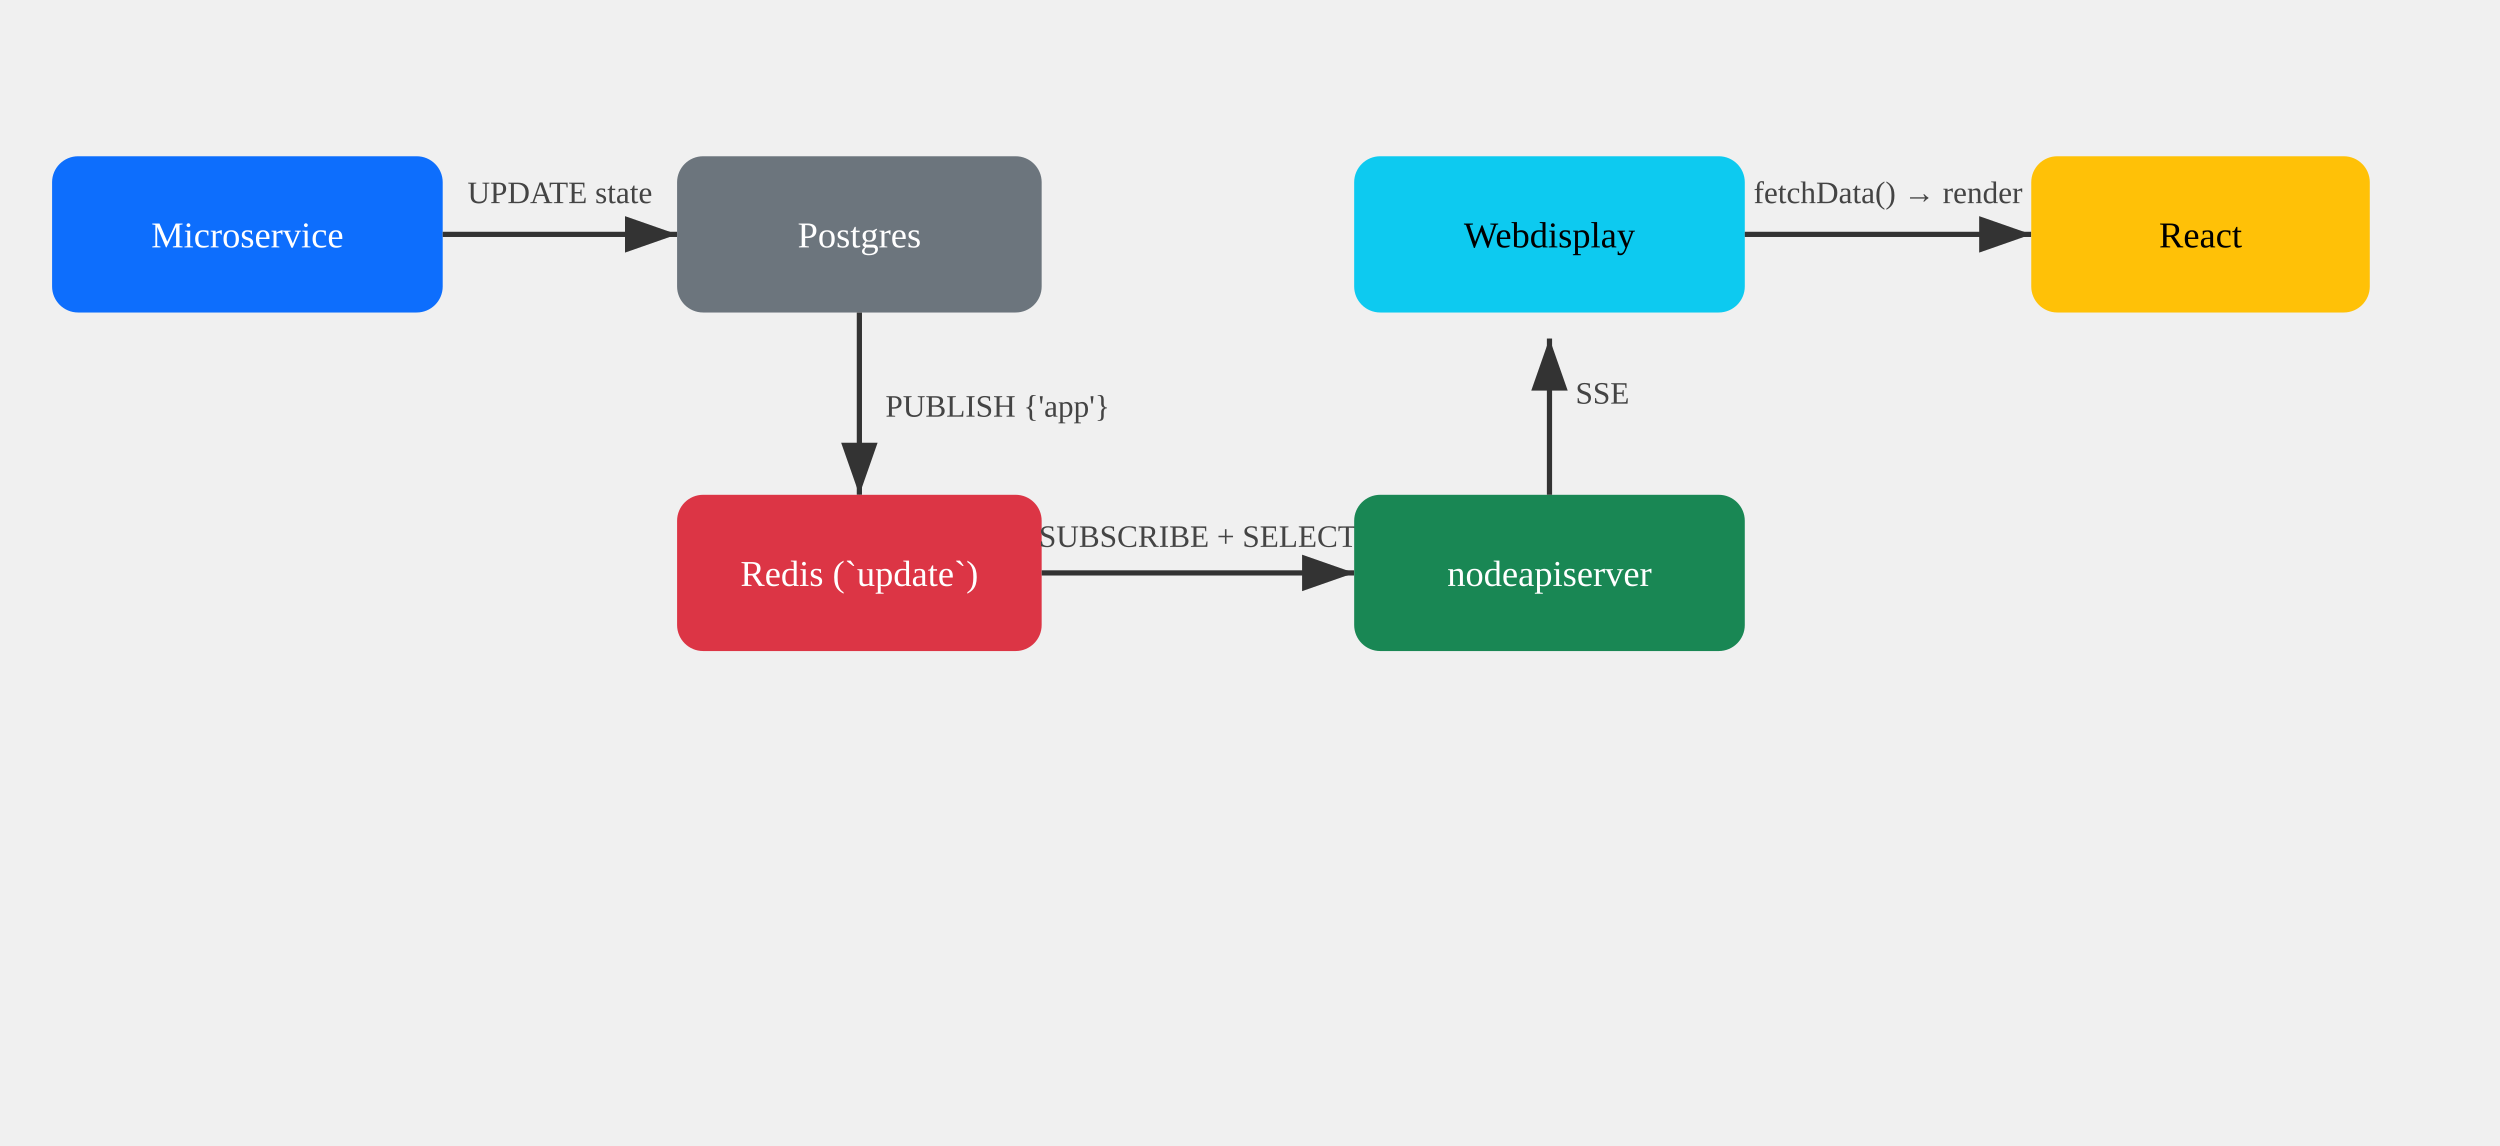
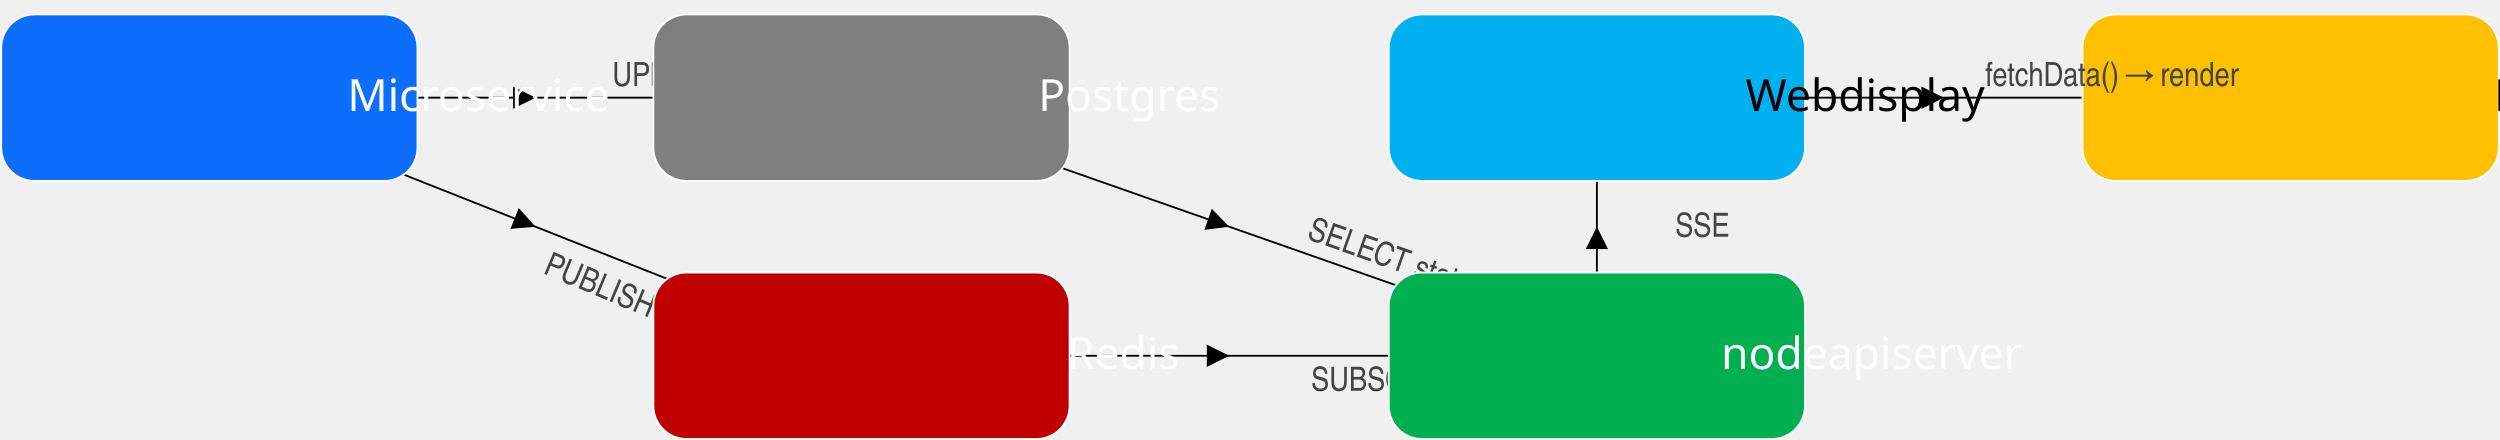
- <svg xmlns="http://www.w3.org/2000/svg" width="960" height="440">
-   <rect x="20" y="60" width="150" height="60" rx="10" ry="10" fill="#0d6efd" />
-   <text x="95" y="95" font-size="14" fill="white" text-anchor="middle">Microservice</text>
-   <line x1="170" y1="90" x2="260" y2="90" stroke="#333" stroke-width="2" marker-end="url(#arrow)" />
-   <text x="215" y="78" font-size="12" fill="#444" text-anchor="middle">UPDATE state</text>
-   <rect x="260" y="60" width="140" height="60" rx="10" ry="10" fill="#6c757d" />
-   <text x="330" y="95" font-size="14" fill="white" text-anchor="middle">Postgres</text>
-   <line x1="330" y1="120" x2="330" y2="190" stroke="#333" stroke-width="2" marker-end="url(#arrow)" />
-   <text x="340" y="160" font-size="12" fill="#444">PUBLISH {'app'}</text>
-   <rect x="260" y="190" width="140" height="60" rx="10" ry="10" fill="#dc3545" />
-   <text x="330" y="225" font-size="14" fill="white" text-anchor="middle">Redis (`update`)</text>
-   <line x1="400" y1="220" x2="520" y2="220" stroke="#333" stroke-width="2" marker-end="url(#arrow)" />
-   <text x="460" y="210" font-size="12" fill="#444" text-anchor="middle">SUBSCRIBE + SELECT</text>
-   <rect x="520" y="190" width="150" height="60" rx="10" ry="10" fill="#198754" />
-   <text x="595" y="225" font-size="14" fill="white" text-anchor="middle">nodeapiserver</text>
-   <line x1="595" y1="190" x2="595" y2="130" stroke="#333" stroke-width="2" marker-end="url(#arrow)" />
-   <text x="605" y="155" font-size="12" fill="#444">SSE</text>
-   <rect x="520" y="60" width="150" height="60" rx="10" ry="10" fill="#0dcaf0" />
-   <text x="595" y="95" font-size="14" fill="black" text-anchor="middle">Webdisplay</text>
-   <line x1="670" y1="90" x2="780" y2="90" stroke="#333" stroke-width="2" marker-end="url(#arrow)" />
-   <text x="725" y="78" font-size="12" fill="#444" text-anchor="middle">fetchData() → render</text>
-   <rect x="780" y="60" width="130" height="60" rx="10" ry="10" fill="#ffc107" />
-   <text x="845" y="95" font-size="14" fill="black" text-anchor="middle">React</text>
-   <defs>
-     <marker id="arrow" markerWidth="10" markerHeight="7" refX="10" refY="3.5" orient="auto">
-       <polygon points="0 0, 10 3.5, 0 7" fill="#333" />
+ <svg xmlns="http://www.w3.org/2000/svg" xmlns:ns1="http://schemas.microsoft.com/visio/2003/SVGExtensions/" xmlns:xlink="http://www.w3.org/1999/xlink" width="9.382in" height="1.651in" viewBox="0 0 675.5 118.9" xml:space="preserve" color-interpolation-filters="sRGB" class="st13">
+   <ns1:documentProperties ns1:langID="1033" ns1:viewMarkup="false" />
+   <style type="text/css">
+ 	
+ 		.st1 {fill:none;stroke:none;stroke-linecap:butt;stroke-width:0.75}
+ 		.st2 {fill:#444444;font-family:Arial Narrow;font-size:0.75em}
+ 		.st3 {marker-end:url(#mrkr4-22);stroke:#000000;stroke-linecap:round;stroke-linejoin:round;stroke-width:0.5}
+ 		.st4 {fill:#000000;fill-opacity:1;stroke:#000000;stroke-opacity:1;stroke-width:0.166}
+ 		.st5 {fill:#0d6efd;stroke:#ffffff;stroke-linecap:round;stroke-linejoin:round;stroke-width:0.5}
+ 		.st6 {fill:#ffffff;font-family:Calibri;font-size:1em}
+ 		.st7 {fill:#7f7f7f;stroke:#ffffff;stroke-linecap:round;stroke-linejoin:round;stroke-width:0.5}
+ 		.st8 {fill:#c00000;stroke:#ffffff;stroke-linecap:round;stroke-linejoin:round;stroke-width:0.5}
+ 		.st9 {fill:#00b050;stroke:#ffffff;stroke-linecap:round;stroke-linejoin:round;stroke-width:0.5}
+ 		.st10 {fill:#00b0f0;stroke:#ffffff;stroke-linecap:round;stroke-linejoin:round;stroke-width:0.5}
+ 		.st11 {fill:#000000;font-family:Calibri;font-size:1em}
+ 		.st12 {fill:#ffc000;stroke:#ffffff;stroke-linecap:round;stroke-linejoin:round;stroke-width:0.5}
+ 		.st13 {fill:none;fill-rule:evenodd;font-size:12px;overflow:visible;stroke-linecap:square;stroke-miterlimit:3}
+ 	
+ 	</style>
+   <defs id="Markers">
+     <g id="lend4">
+       <path d="M 2 1 L 0 0 L 2 -1 L 2 1 " style="stroke:none" />
+     </g>
+     <marker id="mrkr4-22" class="st4" ns1:arrowType="4" ns1:arrowSize="2" ns1:setback="12.08" refX="-12.08" orient="auto" markerUnits="strokeWidth" overflow="visible">
+       <use xlink:href="#lend4" transform="scale(-6.04,-6.04) " />
    </marker>
  </defs>
+   <g ns1:mID="0" ns1:index="1" ns1:groupContext="foregroundPage">
+     <ns1:pageProperties ns1:drawingScale="1" ns1:pageScale="1" ns1:drawingUnits="0" ns1:shadowOffsetX="9" ns1:shadowOffsetY="-9" />
+     <ns1:layer ns1:name="Connector" ns1:index="0" />
+     <g id="group53-1" transform="translate(0.25,-0.25)" ns1:mID="53" ns1:groupContext="group">
+       <g id="shape8-2" ns1:mID="8" ns1:groupContext="shape" transform="translate(90.0163,-92.7)">
+         <ns1:textBlock ns1:margins="rect(0,0,0,0)" />
+         <ns1:textRect cx="54" cy="113.5" width="108" height="10.8" />
+         <rect x="0" y="108.1" width="108" height="10.8" class="st1" />
+         <text x="30.01" y="116.2" class="st2" ns1:langID="1033">
+           <ns1:paragraph ns1:horizAlign="1" />
+           <ns1:tabList />UPDATE state</text>
+       </g>
+       <g id="shape15-5" ns1:mID="15" ns1:groupContext="shape" transform="translate(149.401,-50.5764) rotate(22.7)">
+         <ns1:textBlock ns1:margins="rect(0,0,0,0)" />
+         <ns1:textRect cx="67.5" cy="113.5" width="135.01" height="10.8" />
+         <rect x="0" y="108.1" width="135" height="10.8" class="st1" />
+         <text x="-0" y="116.2" class="st2" ns1:langID="1033">
+           <ns1:paragraph />
+           <ns1:tabList />PUBLISH {'app'}</text>
+       </g>
+       <g id="shape22-8" ns1:mID="22" ns1:groupContext="shape" transform="translate(249.173,-10.35)">
+         <ns1:textBlock ns1:margins="rect(0,0,0,0)" />
+         <ns1:textRect cx="81" cy="113.5" width="162.01" height="10.8" />
+         <rect x="0" y="108.1" width="162" height="10.8" class="st1" />
+         <text x="59.68" y="116.2" class="st2" ns1:langID="1033">
+           <ns1:paragraph ns1:horizAlign="1" />
+           <ns1:tabList />SUBSCRIBE</text>
+       </g>
+       <g id="shape29-11" ns1:mID="29" ns1:groupContext="shape" transform="translate(407.266,-51.975)">
+         <ns1:textBlock ns1:margins="rect(0,0,0,0)" />
+         <ns1:textRect cx="13.5" cy="113.5" width="27" height="10.8" />
+         <rect x="0" y="108.1" width="27" height="10.8" class="st1" />
+         <text x="0" y="116.2" class="st2" ns1:langID="1033">
+           <ns1:paragraph />
+           <ns1:tabList />SSE</text>
+       </g>
+       <g id="shape46-14" ns1:mID="46" ns1:groupContext="shape" transform="translate(294.783,-79.2388) rotate(19.6)">
+         <ns1:textBlock ns1:margins="rect(0,0,0,0)" />
+         <ns1:textRect cx="81" cy="113.5" width="162.01" height="10.8" />
+         <rect x="0" y="108.1" width="162" height="10.8" class="st1" />
+         <text x="57.62" y="116.2" class="st2" ns1:langID="1033">
+           <ns1:paragraph ns1:horizAlign="1" />
+           <ns1:tabList />SELECT state</text>
+       </g>
+       <g id="shape47-17" ns1:mID="47" ns1:groupContext="shape" ns1:layerMember="0" transform="translate(56.25,-92.25)">
+         <ns1:userDefs>
+           <ns1:ud ns1:nameU="visVersion" ns1:val="VT0(15):26" />
+         </ns1:userDefs>
+         <path d="M0 118.9 L176.25 118.9 L0 118.9 L82.08 118.9" class="st3" />
+       </g>
+       <g id="shape48-23" ns1:mID="48" ns1:groupContext="shape" ns1:layerMember="0" transform="translate(100.002,-83.9074) rotate(21.5909)">
+         <ns1:userDefs>
+           <ns1:ud ns1:nameU="visVersion" ns1:val="VT0(15):26" />
+         </ns1:userDefs>
+         <path d="M0 118.9 L189.55 118.9 L0 118.9 L88.73 118.9" class="st3" />
+       </g>
+       <g id="shape49-28" ns1:mID="49" ns1:groupContext="shape" ns1:layerMember="0" transform="translate(271.873,-85.5417) rotate(19.3382)">
+         <ns1:userDefs>
+           <ns1:ud ns1:nameU="visVersion" ns1:val="VT0(15):26" />
+         </ns1:userDefs>
+         <path d="M0 118.9 L210.63 118.9 L0 118.9 L99.28 118.9" class="st3" />
+       </g>
+       <g id="shape50-33" ns1:mID="50" ns1:groupContext="shape" ns1:layerMember="0" transform="translate(232.5,-22.5)">
+         <ns1:userDefs>
+           <ns1:ud ns1:nameU="visVersion" ns1:val="VT0(15):26" />
+         </ns1:userDefs>
+         <path d="M0 118.9 L198.75 118.9 L0 118.9 L93.33 118.9" class="st3" />
+       </g>
+       <g id="shape51-38" ns1:mID="51" ns1:groupContext="shape" ns1:layerMember="0" transform="translate(312.35,96.4) rotate(-90)">
+         <ns1:userDefs>
+           <ns1:ud ns1:nameU="visVersion" ns1:val="VT0(15):26" />
+         </ns1:userDefs>
+         <path d="M0 118.9 L69.75 118.9 L0 118.9 L28.84 118.9" class="st3" />
+       </g>
+       <g id="shape52-43" ns1:mID="52" ns1:groupContext="shape" ns1:layerMember="0" transform="translate(431.25,-92.25)">
+         <ns1:userDefs>
+           <ns1:ud ns1:nameU="visVersion" ns1:val="VT0(15):26" />
+         </ns1:userDefs>
+         <path d="M0 118.9 L187.5 118.9 L0 118.9 L87.71 118.9" class="st3" />
+       </g>
+       <g id="shape40-48" ns1:mID="40" ns1:groupContext="shape" transform="translate(-6.39488E-14,-69.75)">
+         <ns1:userDefs>
+           <ns1:ud ns1:nameU="visVersion" ns1:val="VT0(15):26" />
+         </ns1:userDefs>
+         <ns1:textBlock ns1:margins="rect(4,4,4,4)" />
+         <ns1:textRect cx="56.25" cy="96.4" width="112.5" height="45" />
+         <rect x="0" y="73.9" width="112.5" height="45" rx="9" ry="9" class="st5" />
+         <text x="24.92" y="100" class="st6" ns1:langID="1033">
+           <ns1:paragraph ns1:horizAlign="1" />
+           <ns1:tabList />Microservice</text>
+       </g>
+       <g id="shape41-51" ns1:mID="41" ns1:groupContext="shape" transform="translate(176.25,-69.75)">
+         <ns1:userDefs>
+           <ns1:ud ns1:nameU="visVersion" ns1:val="VT0(15):26" />
+         </ns1:userDefs>
+         <ns1:textBlock ns1:margins="rect(4,4,4,4)" />
+         <ns1:textRect cx="56.25" cy="96.4" width="112.5" height="45" />
+         <rect x="0" y="73.9" width="112.5" height="45" rx="9" ry="9" class="st7" />
+         <text x="35.38" y="100" class="st6" ns1:langID="1033">
+           <ns1:paragraph ns1:horizAlign="1" />
+           <ns1:tabList />Postgres</text>
+       </g>
+       <g id="shape42-54" ns1:mID="42" ns1:groupContext="shape" transform="translate(176.25,0)">
+         <ns1:userDefs>
+           <ns1:ud ns1:nameU="visVersion" ns1:val="VT0(15):26" />
+         </ns1:userDefs>
+         <ns1:textBlock ns1:margins="rect(4,4,4,4)" />
+         <ns1:textRect cx="56.25" cy="96.4" width="112.5" height="45" />
+         <rect x="0" y="73.9" width="112.5" height="45" rx="9" ry="9" class="st8" />
+         <text x="43.13" y="100" class="st6" ns1:langID="1033">
+           <ns1:paragraph ns1:horizAlign="1" />
+           <ns1:tabList />Redis</text>
+       </g>
+       <g id="shape43-57" ns1:mID="43" ns1:groupContext="shape" transform="translate(375,0)">
+         <ns1:userDefs>
+           <ns1:ud ns1:nameU="visVersion" ns1:val="VT0(15):26" />
+         </ns1:userDefs>
+         <ns1:textBlock ns1:margins="rect(4,4,4,4)" />
+         <ns1:textRect cx="56.25" cy="96.4" width="112.5" height="45" />
+         <rect x="0" y="73.9" width="112.5" height="45" rx="9" ry="9" class="st9" />
+         <text x="21.18" y="100" class="st6" ns1:langID="1033">
+           <ns1:paragraph ns1:horizAlign="1" />
+           <ns1:tabList />nodeapiserver</text>
+       </g>
+       <g id="shape44-60" ns1:mID="44" ns1:groupContext="shape" transform="translate(375,-69.75)">
+         <ns1:userDefs>
+           <ns1:ud ns1:nameU="visVersion" ns1:val="VT0(15):26" />
+         </ns1:userDefs>
+         <ns1:textBlock ns1:margins="rect(4,4,4,4)" />
+         <ns1:textRect cx="56.25" cy="96.4" width="112.5" height="45" />
+         <rect x="0" y="73.9" width="112.5" height="45" rx="9" ry="9" class="st10" />
+         <text x="27.78" y="100" class="st11" ns1:langID="1033">
+           <ns1:paragraph ns1:horizAlign="1" />
+           <ns1:tabList />Webdisplay</text>
+       </g>
+       <g id="shape45-63" ns1:mID="45" ns1:groupContext="shape" transform="translate(562.5,-69.75)">
+         <ns1:userDefs>
+           <ns1:ud ns1:nameU="visVersion" ns1:val="VT0(15):26" />
+         </ns1:userDefs>
+         <ns1:textBlock ns1:margins="rect(4,4,4,4)" />
+         <ns1:textRect cx="56.25" cy="96.4" width="112.5" height="45" />
+         <rect x="0" y="73.9" width="112.5" height="45" rx="9" ry="9" class="st12" />
+         <text x="42.59" y="100" class="st11" ns1:langID="1033">
+           <ns1:paragraph ns1:horizAlign="1" />
+           <ns1:tabList />React</text>
+       </g>
+       <g id="shape36-66" ns1:mID="36" ns1:groupContext="shape" transform="translate(436.516,-92.7)">
+         <ns1:textBlock ns1:margins="rect(0,0,0,0)" />
+         <ns1:textRect cx="90" cy="113.5" width="180" height="10.8" />
+         <rect x="0" y="108.1" width="180" height="10.8" class="st1" />
+         <text x="54.53" y="116.2" class="st2" ns1:langID="1033">
+           <ns1:paragraph ns1:horizAlign="1" />
+           <ns1:tabList />fetchData() → render</text>
+       </g>
+     </g>
+   </g>
</svg>
